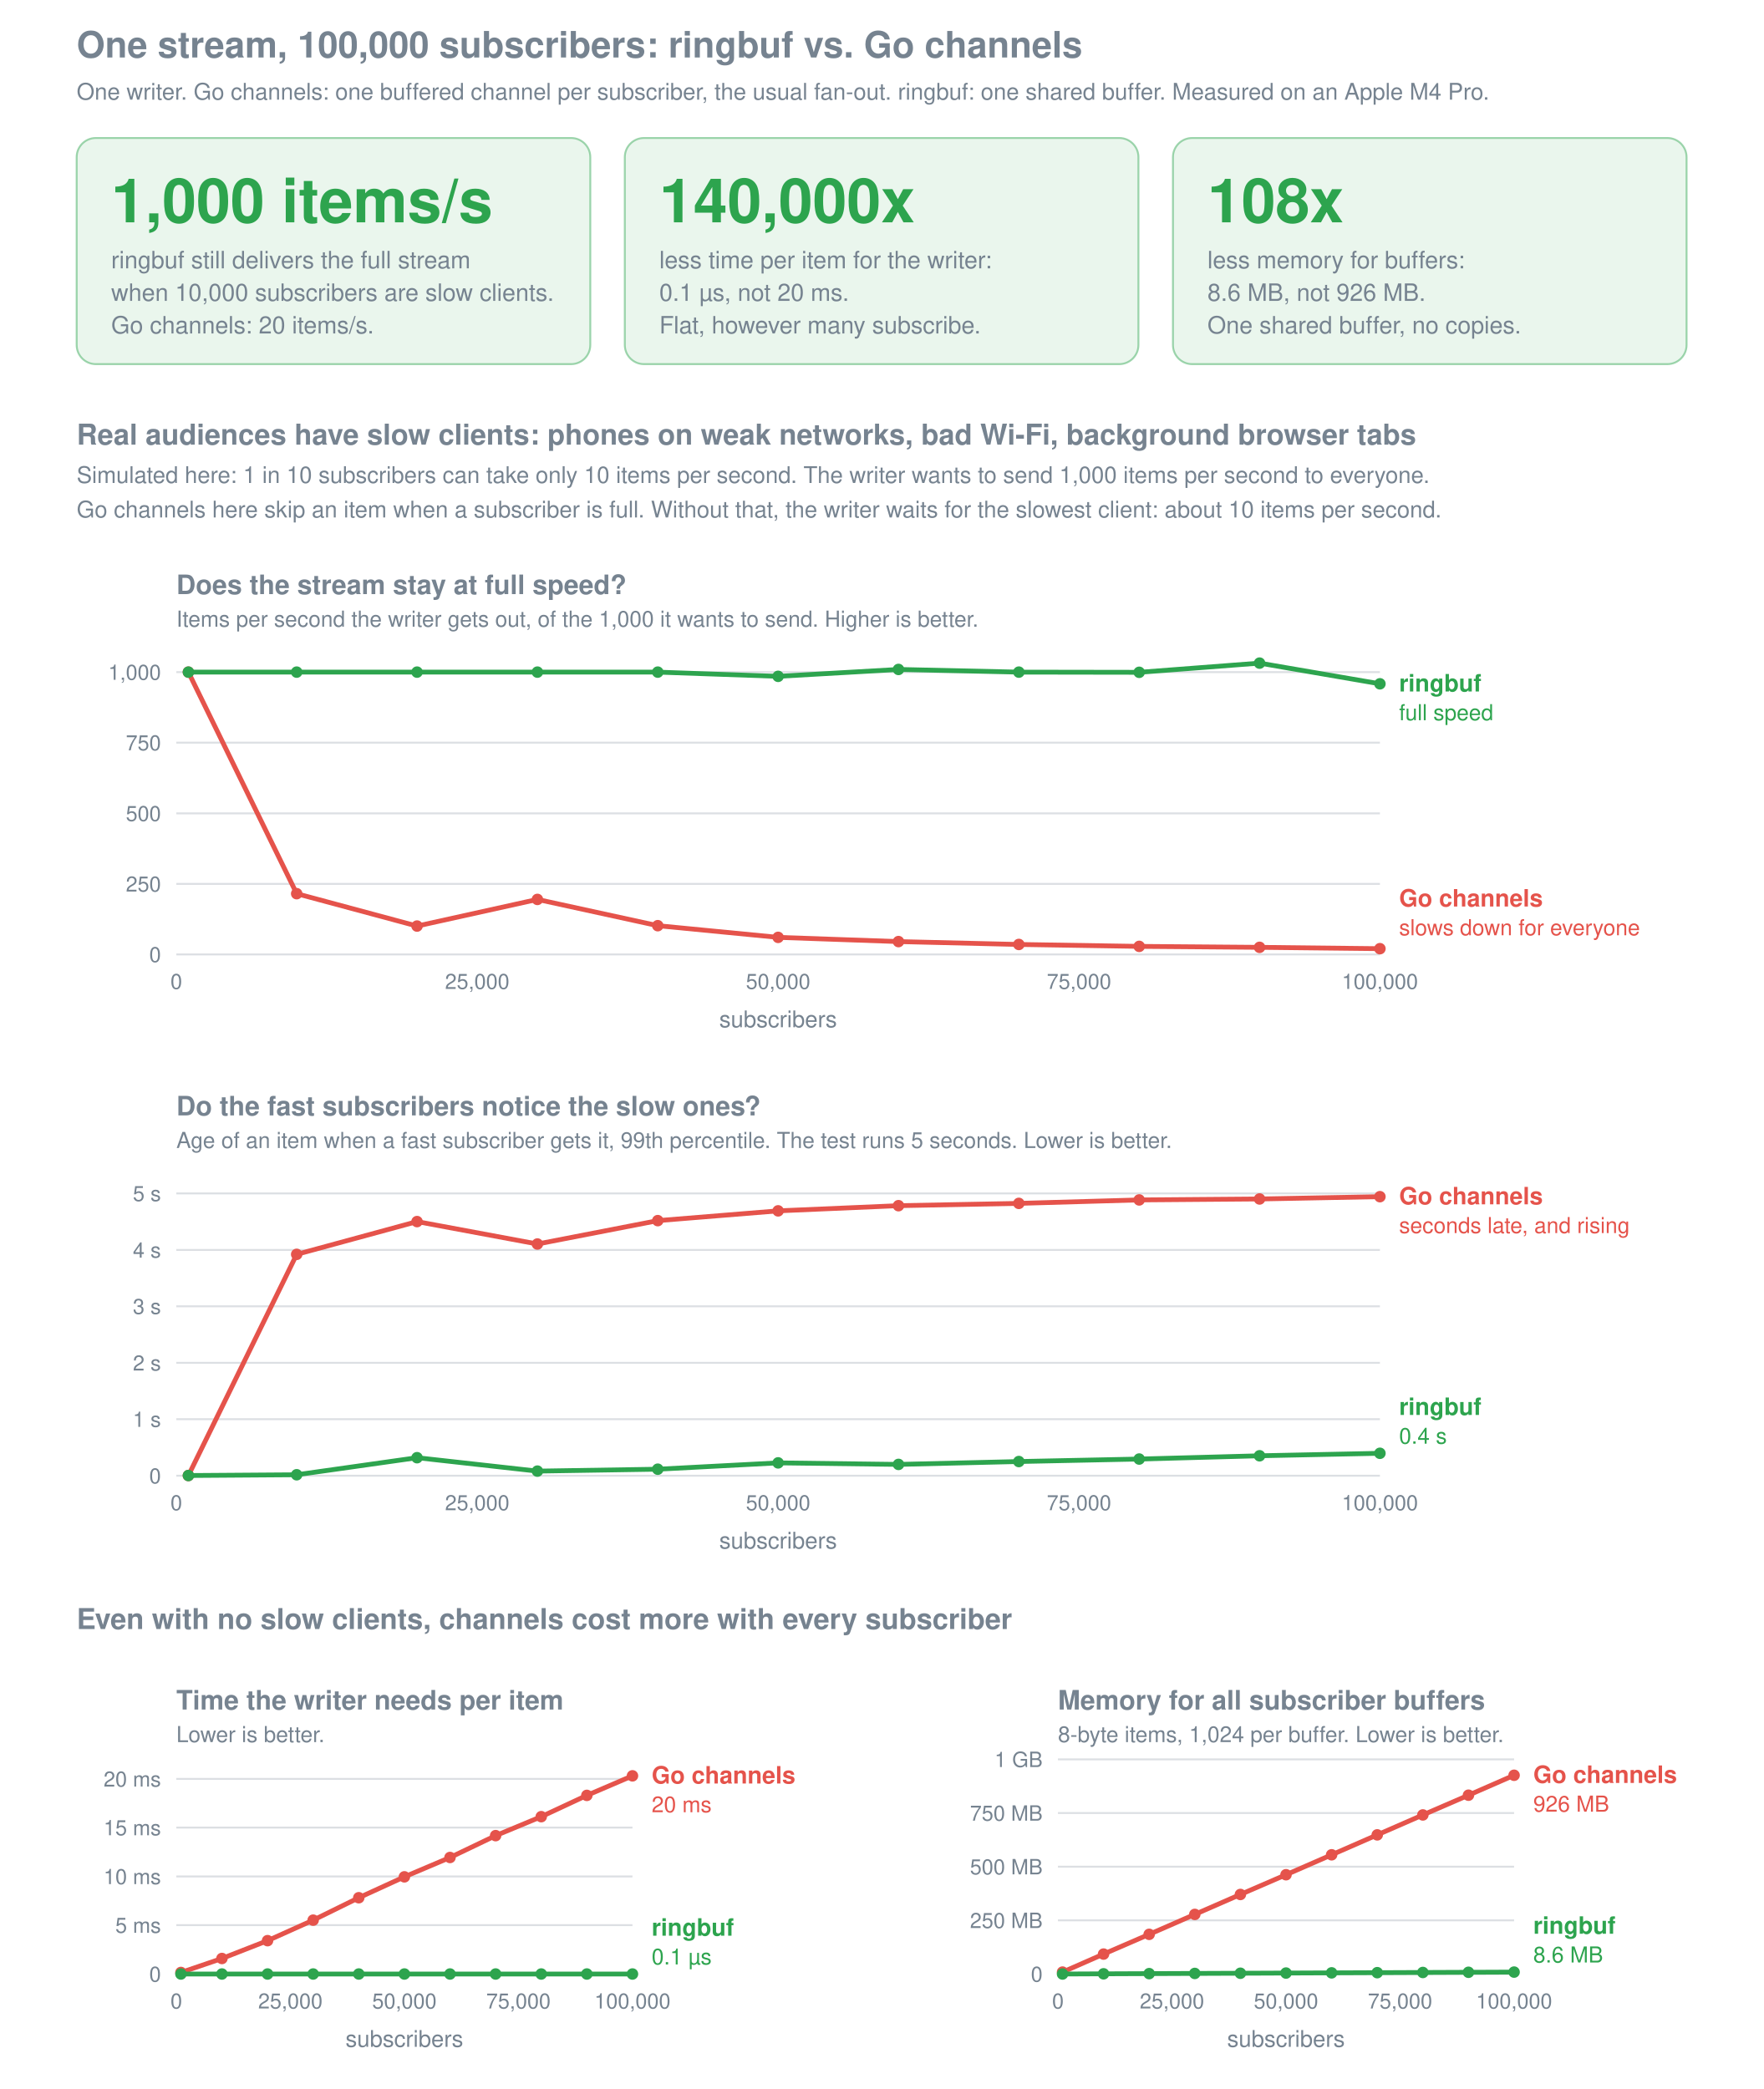
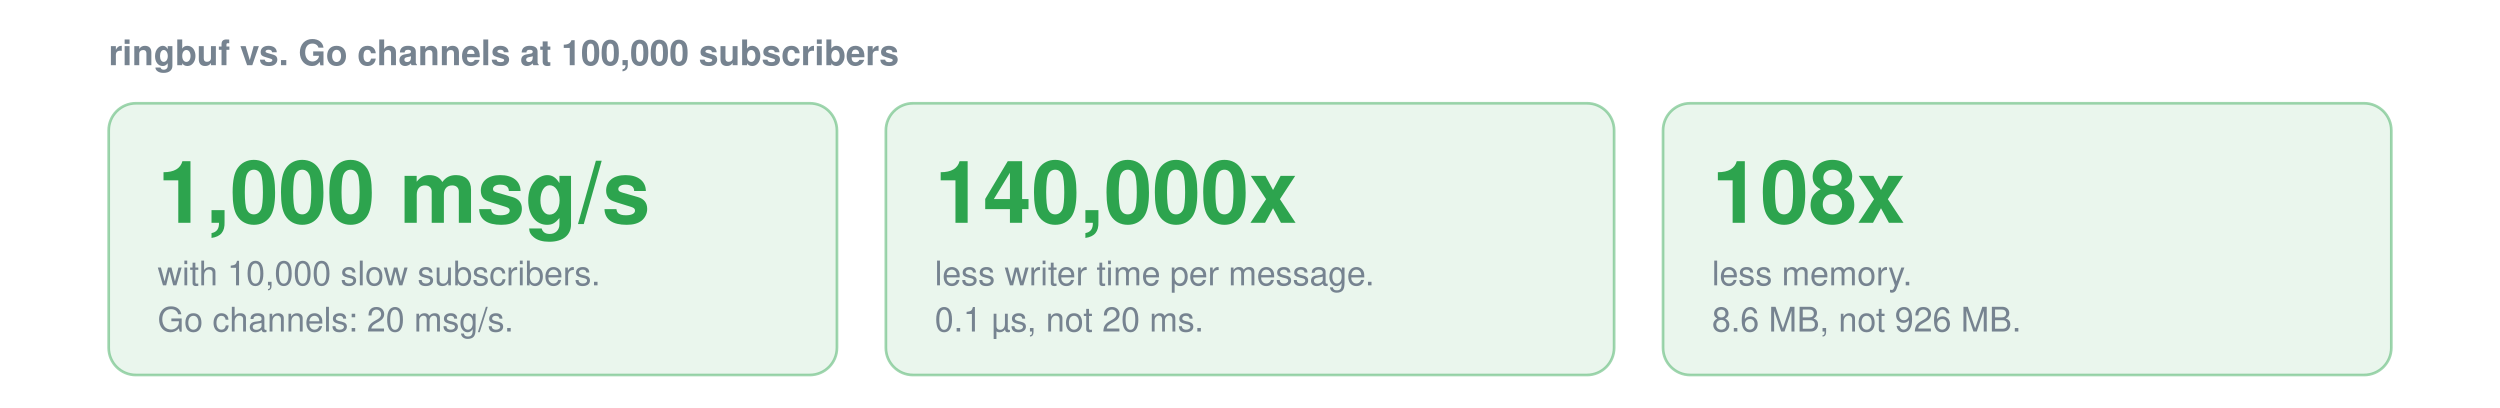
- <svg xmlns="http://www.w3.org/2000/svg" viewBox="0 0 920 1090" width="920" height="1090" font-family="-apple-system,BlinkMacSystemFont,Segoe UI,Helvetica,Arial,sans-serif" role="img" aria-label="One writer streaming to 100,000 subscribers, 1 in 10 of them slow clients. ringbuf keeps publishing 1,000 items per second and Go channels drop to about 20. ringbuf needs 140,000 times less writer time and 108 times less memory.">
-   <text x="40.0" y="30.0" font-size="19" font-weight="700" fill="#768390">One stream, 100,000 subscribers: ringbuf vs. Go channels</text>
-   <text x="40.0" y="52.0" font-size="12" fill="#768390">One writer. Go channels: one buffered channel per subscriber, the usual fan-out. ringbuf: one shared buffer. Measured on an Apple M4 Pro.</text>
-   <rect x="40" y="72" width="268" height="118" rx="10" fill="#2da44e" fill-opacity="0.10" stroke="#2da44e" stroke-opacity="0.45" />
-   <text x="58.0" y="116.0" font-size="32" font-weight="700" fill="#2da44e">1,000 items/s</text>
-   <text x="58.0" y="140.0" font-size="12.5" fill="#768390">ringbuf still delivers the full stream</text>
-   <text x="58.0" y="157.0" font-size="12.5" fill="#768390">when 10,000 subscribers are slow clients.</text>
-   <text x="58.0" y="174.0" font-size="12.5" fill="#768390">Go channels: 20 items/s.</text>
-   <rect x="326" y="72" width="268" height="118" rx="10" fill="#2da44e" fill-opacity="0.10" stroke="#2da44e" stroke-opacity="0.45" />
-   <text x="344.0" y="116.0" font-size="32" font-weight="700" fill="#2da44e">140,000x</text>
-   <text x="344.0" y="140.0" font-size="12.5" fill="#768390">less time per item for the writer:</text>
-   <text x="344.0" y="157.0" font-size="12.5" fill="#768390">0.1 µs, not 20 ms.</text>
-   <text x="344.0" y="174.0" font-size="12.5" fill="#768390">Flat, however many subscribe.</text>
-   <rect x="612" y="72" width="268" height="118" rx="10" fill="#2da44e" fill-opacity="0.10" stroke="#2da44e" stroke-opacity="0.45" />
-   <text x="630.0" y="116.0" font-size="32" font-weight="700" fill="#2da44e">108x</text>
-   <text x="630.0" y="140.0" font-size="12.5" fill="#768390">less memory for buffers:</text>
-   <text x="630.0" y="157.0" font-size="12.5" fill="#768390">8.6 MB, not 926 MB.</text>
-   <text x="630.0" y="174.0" font-size="12.5" fill="#768390">One shared buffer, no copies.</text>
-   <text x="40.0" y="232.0" font-size="15" font-weight="700" fill="#768390">Real audiences have slow clients: phones on weak networks, bad Wi-Fi, background browser tabs</text>
-   <text x="40.0" y="252.0" font-size="12" fill="#768390">Simulated here: 1 in 10 subscribers can take only 10 items per second. The writer wants to send 1,000 items per second to everyone.</text>
-   <text x="40.0" y="270.0" font-size="12" fill="#768390">Go channels here skip an item when a subscriber is full. Without that, the writer waits for the slowest client: about 10 items per second.</text>
-   <text x="92.0" y="310.0" font-size="14" font-weight="600" fill="#768390">Does the stream stay at full speed?</text>
-   <text x="92.0" y="327.0" font-size="11.5" fill="#768390">Items per second the writer gets out, of the 1,000 it wants to send. Higher is better.</text>
-   <line x1="92" y1="498.0" x2="720" y2="498.0" stroke="#768390" stroke-opacity="0.25" />
-   <text x="84.0" y="502.0" font-size="11" text-anchor="end" fill="#768390">0</text>
-   <line x1="92" y1="461.2" x2="720" y2="461.2" stroke="#768390" stroke-opacity="0.25" />
-   <text x="84.0" y="465.2" font-size="11" text-anchor="end" fill="#768390">250</text>
-   <line x1="92" y1="424.4" x2="720" y2="424.4" stroke="#768390" stroke-opacity="0.25" />
-   <text x="84.0" y="428.4" font-size="11" text-anchor="end" fill="#768390">500</text>
-   <line x1="92" y1="387.5" x2="720" y2="387.5" stroke="#768390" stroke-opacity="0.25" />
-   <text x="84.0" y="391.5" font-size="11" text-anchor="end" fill="#768390">750</text>
-   <line x1="92" y1="350.7" x2="720" y2="350.7" stroke="#768390" stroke-opacity="0.25" />
-   <text x="84.0" y="354.7" font-size="11" text-anchor="end" fill="#768390">1,000</text>
-   <text x="92.0" y="516.0" font-size="11" text-anchor="middle" fill="#768390">0</text>
-   <text x="249.0" y="516.0" font-size="11" text-anchor="middle" fill="#768390">25,000</text>
-   <text x="406.0" y="516.0" font-size="11" text-anchor="middle" fill="#768390">50,000</text>
-   <text x="563.0" y="516.0" font-size="11" text-anchor="middle" fill="#768390">75,000</text>
-   <text x="720.0" y="516.0" font-size="11" text-anchor="middle" fill="#768390">100,000</text>
-   <text x="406.0" y="536.0" font-size="12" text-anchor="middle" fill="#768390">subscribers</text>
-   <polyline points="98.3,350.7 154.8,466.3 217.6,483.2 280.4,469.3 343.2,483.0 406.0,489.1 468.8,491.3 531.6,492.8 594.4,493.8 657.2,494.3 720.0,495.0" fill="none" stroke="#e5534b" stroke-width="2.5" stroke-linejoin="round" stroke-linecap="round" />
-   <circle cx="98.3" cy="350.7" r="3" fill="#e5534b" />
-   <circle cx="154.8" cy="466.3" r="3" fill="#e5534b" />
-   <circle cx="217.6" cy="483.2" r="3" fill="#e5534b" />
-   <circle cx="280.4" cy="469.3" r="3" fill="#e5534b" />
-   <circle cx="343.2" cy="483.0" r="3" fill="#e5534b" />
-   <circle cx="406.0" cy="489.1" r="3" fill="#e5534b" />
-   <circle cx="468.8" cy="491.3" r="3" fill="#e5534b" />
-   <circle cx="531.6" cy="492.8" r="3" fill="#e5534b" />
-   <circle cx="594.4" cy="493.8" r="3" fill="#e5534b" />
-   <circle cx="657.2" cy="494.3" r="3" fill="#e5534b" />
-   <circle cx="720.0" cy="495.0" r="3" fill="#e5534b" />
-   <text x="730.0" y="473.0" font-size="12.5" font-weight="600" fill="#e5534b">Go channels</text>
-   <text x="730.0" y="488.0" font-size="11.5" fill="#e5534b">slows down for everyone</text>
-   <polyline points="98.3,350.7 154.8,350.7 217.6,350.7 280.4,350.7 343.2,350.7 406.0,352.9 468.8,349.3 531.6,350.7 594.4,350.8 657.2,346.0 720.0,356.8" fill="none" stroke="#2da44e" stroke-width="2.5" stroke-linejoin="round" stroke-linecap="round" />
-   <circle cx="98.3" cy="350.7" r="3" fill="#2da44e" />
-   <circle cx="154.8" cy="350.7" r="3" fill="#2da44e" />
-   <circle cx="217.6" cy="350.7" r="3" fill="#2da44e" />
-   <circle cx="280.4" cy="350.7" r="3" fill="#2da44e" />
-   <circle cx="343.2" cy="350.7" r="3" fill="#2da44e" />
-   <circle cx="406.0" cy="352.9" r="3" fill="#2da44e" />
-   <circle cx="468.8" cy="349.3" r="3" fill="#2da44e" />
-   <circle cx="531.6" cy="350.7" r="3" fill="#2da44e" />
-   <circle cx="594.4" cy="350.8" r="3" fill="#2da44e" />
-   <circle cx="657.2" cy="346.0" r="3" fill="#2da44e" />
-   <circle cx="720.0" cy="356.8" r="3" fill="#2da44e" />
-   <text x="730.0" y="360.8" font-size="12.5" font-weight="600" fill="#2da44e">ringbuf</text>
-   <text x="730.0" y="375.8" font-size="11.5" fill="#2da44e">full speed</text>
-   <text x="92.0" y="582.0" font-size="14" font-weight="600" fill="#768390">Do the fast subscribers notice the slow ones?</text>
-   <text x="92.0" y="599.0" font-size="11.5" fill="#768390">Age of an item when a fast subscriber gets it, 99th percentile. The test runs 5 seconds. Lower is better.</text>
-   <line x1="92" y1="770.0" x2="720" y2="770.0" stroke="#768390" stroke-opacity="0.25" />
-   <text x="84.0" y="774.0" font-size="11" text-anchor="end" fill="#768390">0</text>
-   <line x1="92" y1="740.5" x2="720" y2="740.5" stroke="#768390" stroke-opacity="0.25" />
-   <text x="84.0" y="744.5" font-size="11" text-anchor="end" fill="#768390">1 s</text>
-   <line x1="92" y1="711.1" x2="720" y2="711.1" stroke="#768390" stroke-opacity="0.25" />
-   <text x="84.0" y="715.1" font-size="11" text-anchor="end" fill="#768390">2 s</text>
-   <line x1="92" y1="681.6" x2="720" y2="681.6" stroke="#768390" stroke-opacity="0.25" />
-   <text x="84.0" y="685.6" font-size="11" text-anchor="end" fill="#768390">3 s</text>
-   <line x1="92" y1="652.2" x2="720" y2="652.2" stroke="#768390" stroke-opacity="0.25" />
-   <text x="84.0" y="656.2" font-size="11" text-anchor="end" fill="#768390">4 s</text>
-   <line x1="92" y1="622.7" x2="720" y2="622.7" stroke="#768390" stroke-opacity="0.25" />
-   <text x="84.0" y="626.7" font-size="11" text-anchor="end" fill="#768390">5 s</text>
-   <text x="92.0" y="788.0" font-size="11" text-anchor="middle" fill="#768390">0</text>
-   <text x="249.0" y="788.0" font-size="11" text-anchor="middle" fill="#768390">25,000</text>
-   <text x="406.0" y="788.0" font-size="11" text-anchor="middle" fill="#768390">50,000</text>
-   <text x="563.0" y="788.0" font-size="11" text-anchor="middle" fill="#768390">75,000</text>
-   <text x="720.0" y="788.0" font-size="11" text-anchor="middle" fill="#768390">100,000</text>
-   <text x="406.0" y="808.0" font-size="12" text-anchor="middle" fill="#768390">subscribers</text>
-   <polyline points="98.3,769.9 154.8,654.5 217.6,637.4 280.4,649.1 343.2,636.9 406.0,631.8 468.8,629.1 531.6,627.9 594.4,626.1 657.2,625.6 720.0,624.4" fill="none" stroke="#e5534b" stroke-width="2.5" stroke-linejoin="round" stroke-linecap="round" />
-   <circle cx="98.3" cy="769.9" r="3" fill="#e5534b" />
-   <circle cx="154.8" cy="654.5" r="3" fill="#e5534b" />
-   <circle cx="217.6" cy="637.4" r="3" fill="#e5534b" />
-   <circle cx="280.4" cy="649.1" r="3" fill="#e5534b" />
-   <circle cx="343.2" cy="636.9" r="3" fill="#e5534b" />
-   <circle cx="406.0" cy="631.8" r="3" fill="#e5534b" />
-   <circle cx="468.8" cy="629.1" r="3" fill="#e5534b" />
-   <circle cx="531.6" cy="627.9" r="3" fill="#e5534b" />
-   <circle cx="594.4" cy="626.1" r="3" fill="#e5534b" />
-   <circle cx="657.2" cy="625.6" r="3" fill="#e5534b" />
-   <circle cx="720.0" cy="624.4" r="3" fill="#e5534b" />
-   <text x="730.0" y="628.4" font-size="12.5" font-weight="600" fill="#e5534b">Go channels</text>
-   <text x="730.0" y="643.4" font-size="11.5" fill="#e5534b">seconds late, and rising</text>
-   <polyline points="98.3,769.9 154.8,769.5 217.6,760.6 280.4,767.6 343.2,766.6 406.0,763.3 468.8,764.1 531.6,762.6 594.4,761.3 657.2,759.6 720.0,758.3" fill="none" stroke="#2da44e" stroke-width="2.5" stroke-linejoin="round" stroke-linecap="round" />
-   <circle cx="98.3" cy="769.9" r="3" fill="#2da44e" />
-   <circle cx="154.8" cy="769.5" r="3" fill="#2da44e" />
-   <circle cx="217.6" cy="760.6" r="3" fill="#2da44e" />
-   <circle cx="280.4" cy="767.6" r="3" fill="#2da44e" />
-   <circle cx="343.2" cy="766.6" r="3" fill="#2da44e" />
-   <circle cx="406.0" cy="763.3" r="3" fill="#2da44e" />
-   <circle cx="468.8" cy="764.1" r="3" fill="#2da44e" />
-   <circle cx="531.6" cy="762.6" r="3" fill="#2da44e" />
-   <circle cx="594.4" cy="761.3" r="3" fill="#2da44e" />
-   <circle cx="657.2" cy="759.6" r="3" fill="#2da44e" />
-   <circle cx="720.0" cy="758.3" r="3" fill="#2da44e" />
-   <text x="730.0" y="738.3" font-size="12.5" font-weight="600" fill="#2da44e">ringbuf</text>
-   <text x="730.0" y="753.3" font-size="11.5" fill="#2da44e">0.4 s</text>
-   <text x="40.0" y="850.0" font-size="15" font-weight="700" fill="#768390">Even with no slow clients, channels cost more with every subscriber</text>
-   <text x="92.0" y="892.0" font-size="14" font-weight="600" fill="#768390">Time the writer needs per item</text>
-   <text x="92.0" y="909.0" font-size="11.5" fill="#768390">Lower is better.</text>
-   <line x1="92" y1="1030.0" x2="330" y2="1030.0" stroke="#768390" stroke-opacity="0.25" />
-   <text x="84.0" y="1034.0" font-size="11" text-anchor="end" fill="#768390">0</text>
-   <line x1="92" y1="1004.5" x2="330" y2="1004.5" stroke="#768390" stroke-opacity="0.25" />
-   <text x="84.0" y="1008.5" font-size="11" text-anchor="end" fill="#768390">5 ms</text>
-   <line x1="92" y1="979.1" x2="330" y2="979.1" stroke="#768390" stroke-opacity="0.25" />
-   <text x="84.0" y="983.1" font-size="11" text-anchor="end" fill="#768390">10 ms</text>
-   <line x1="92" y1="953.6" x2="330" y2="953.6" stroke="#768390" stroke-opacity="0.25" />
-   <text x="84.0" y="957.6" font-size="11" text-anchor="end" fill="#768390">15 ms</text>
-   <line x1="92" y1="928.2" x2="330" y2="928.2" stroke="#768390" stroke-opacity="0.25" />
-   <text x="84.0" y="932.2" font-size="11" text-anchor="end" fill="#768390">20 ms</text>
-   <text x="92.0" y="1048.0" font-size="11" text-anchor="middle" fill="#768390">0</text>
-   <text x="151.5" y="1048.0" font-size="11" text-anchor="middle" fill="#768390">25,000</text>
-   <text x="211.0" y="1048.0" font-size="11" text-anchor="middle" fill="#768390">50,000</text>
-   <text x="270.5" y="1048.0" font-size="11" text-anchor="middle" fill="#768390">75,000</text>
-   <text x="330.0" y="1048.0" font-size="11" text-anchor="middle" fill="#768390">100,000</text>
-   <text x="211.0" y="1068.0" font-size="12" text-anchor="middle" fill="#768390">subscribers</text>
-   <polyline points="94.4,1029.2 115.8,1021.9 139.6,1012.6 163.4,1001.9 187.2,990.2 211.0,979.3 234.8,969.2 258.6,957.8 282.4,947.9 306.2,936.8 330.0,926.6" fill="none" stroke="#e5534b" stroke-width="2.5" stroke-linejoin="round" stroke-linecap="round" />
-   <circle cx="94.4" cy="1029.2" r="3" fill="#e5534b" />
-   <circle cx="115.8" cy="1021.9" r="3" fill="#e5534b" />
-   <circle cx="139.6" cy="1012.6" r="3" fill="#e5534b" />
-   <circle cx="163.4" cy="1001.9" r="3" fill="#e5534b" />
-   <circle cx="187.2" cy="990.2" r="3" fill="#e5534b" />
-   <circle cx="211.0" cy="979.3" r="3" fill="#e5534b" />
-   <circle cx="234.8" cy="969.2" r="3" fill="#e5534b" />
-   <circle cx="258.6" cy="957.8" r="3" fill="#e5534b" />
-   <circle cx="282.4" cy="947.9" r="3" fill="#e5534b" />
-   <circle cx="306.2" cy="936.8" r="3" fill="#e5534b" />
-   <circle cx="330.0" cy="926.6" r="3" fill="#e5534b" />
-   <text x="340.0" y="930.6" font-size="12.5" font-weight="600" fill="#e5534b">Go channels</text>
-   <text x="340.0" y="945.6" font-size="11.5" fill="#e5534b">20 ms</text>
-   <polyline points="94.4,1030.0 115.8,1030.0 139.6,1030.0 163.4,1030.0 187.2,1030.0 211.0,1030.0 234.8,1030.0 258.6,1030.0 282.4,1030.0 306.2,1030.0 330.0,1030.0" fill="none" stroke="#2da44e" stroke-width="2.5" stroke-linejoin="round" stroke-linecap="round" />
-   <circle cx="94.4" cy="1030.0" r="3" fill="#2da44e" />
-   <circle cx="115.8" cy="1030.0" r="3" fill="#2da44e" />
-   <circle cx="139.6" cy="1030.0" r="3" fill="#2da44e" />
-   <circle cx="163.4" cy="1030.0" r="3" fill="#2da44e" />
-   <circle cx="187.2" cy="1030.0" r="3" fill="#2da44e" />
-   <circle cx="211.0" cy="1030.0" r="3" fill="#2da44e" />
-   <circle cx="234.8" cy="1030.0" r="3" fill="#2da44e" />
-   <circle cx="258.6" cy="1030.0" r="3" fill="#2da44e" />
-   <circle cx="282.4" cy="1030.0" r="3" fill="#2da44e" />
-   <circle cx="306.2" cy="1030.0" r="3" fill="#2da44e" />
-   <circle cx="330.0" cy="1030.0" r="3" fill="#2da44e" />
-   <text x="340.0" y="1010.0" font-size="12.5" font-weight="600" fill="#2da44e">ringbuf</text>
-   <text x="340.0" y="1025.0" font-size="11.5" fill="#2da44e">0.1 µs</text>
-   <text x="552.0" y="892.0" font-size="14" font-weight="600" fill="#768390">Memory for all subscriber buffers</text>
-   <text x="552.0" y="909.0" font-size="11.5" fill="#768390">8-byte items, 1,024 per buffer. Lower is better.</text>
-   <line x1="552" y1="1030.0" x2="790" y2="1030.0" stroke="#768390" stroke-opacity="0.25" />
-   <text x="544.0" y="1034.0" font-size="11" text-anchor="end" fill="#768390">0</text>
-   <line x1="552" y1="1002.0" x2="790" y2="1002.0" stroke="#768390" stroke-opacity="0.25" />
-   <text x="544.0" y="1006.0" font-size="11" text-anchor="end" fill="#768390">250 MB</text>
-   <line x1="552" y1="974.0" x2="790" y2="974.0" stroke="#768390" stroke-opacity="0.25" />
-   <text x="544.0" y="978.0" font-size="11" text-anchor="end" fill="#768390">500 MB</text>
-   <line x1="552" y1="946.0" x2="790" y2="946.0" stroke="#768390" stroke-opacity="0.25" />
-   <text x="544.0" y="950.0" font-size="11" text-anchor="end" fill="#768390">750 MB</text>
-   <line x1="552" y1="918.0" x2="790" y2="918.0" stroke="#768390" stroke-opacity="0.25" />
-   <text x="544.0" y="922.0" font-size="11" text-anchor="end" fill="#768390">1 GB</text>
-   <text x="552.0" y="1048.0" font-size="11" text-anchor="middle" fill="#768390">0</text>
-   <text x="611.5" y="1048.0" font-size="11" text-anchor="middle" fill="#768390">25,000</text>
-   <text x="671.0" y="1048.0" font-size="11" text-anchor="middle" fill="#768390">50,000</text>
-   <text x="730.5" y="1048.0" font-size="11" text-anchor="middle" fill="#768390">75,000</text>
-   <text x="790.0" y="1048.0" font-size="11" text-anchor="middle" fill="#768390">100,000</text>
-   <text x="671.0" y="1068.0" font-size="12" text-anchor="middle" fill="#768390">subscribers</text>
-   <polyline points="554.4,1029.0 575.8,1019.6 599.6,1009.3 623.4,998.9 647.2,988.5 671.0,978.2 694.8,967.8 718.6,957.4 742.4,947.0 766.2,936.7 790.0,926.3" fill="none" stroke="#e5534b" stroke-width="2.5" stroke-linejoin="round" stroke-linecap="round" />
-   <circle cx="554.4" cy="1029.0" r="3" fill="#e5534b" />
-   <circle cx="575.8" cy="1019.6" r="3" fill="#e5534b" />
-   <circle cx="599.6" cy="1009.3" r="3" fill="#e5534b" />
-   <circle cx="623.4" cy="998.9" r="3" fill="#e5534b" />
-   <circle cx="647.2" cy="988.5" r="3" fill="#e5534b" />
-   <circle cx="671.0" cy="978.2" r="3" fill="#e5534b" />
-   <circle cx="694.8" cy="967.8" r="3" fill="#e5534b" />
-   <circle cx="718.6" cy="957.4" r="3" fill="#e5534b" />
-   <circle cx="742.4" cy="947.0" r="3" fill="#e5534b" />
-   <circle cx="766.2" cy="936.7" r="3" fill="#e5534b" />
-   <circle cx="790.0" cy="926.3" r="3" fill="#e5534b" />
-   <text x="800.0" y="930.3" font-size="12.5" font-weight="600" fill="#e5534b">Go channels</text>
-   <text x="800.0" y="945.3" font-size="11.5" fill="#e5534b">926 MB</text>
-   <polyline points="554.4,1030.0 575.8,1029.9 599.6,1029.8 623.4,1029.7 647.2,1029.6 671.0,1029.5 694.8,1029.4 718.6,1029.3 742.4,1029.2 766.2,1029.1 790.0,1029.0" fill="none" stroke="#2da44e" stroke-width="2.5" stroke-linejoin="round" stroke-linecap="round" />
-   <circle cx="554.4" cy="1030.0" r="3" fill="#2da44e" />
-   <circle cx="575.8" cy="1029.9" r="3" fill="#2da44e" />
-   <circle cx="599.6" cy="1029.8" r="3" fill="#2da44e" />
-   <circle cx="623.4" cy="1029.7" r="3" fill="#2da44e" />
-   <circle cx="647.2" cy="1029.6" r="3" fill="#2da44e" />
-   <circle cx="671.0" cy="1029.5" r="3" fill="#2da44e" />
-   <circle cx="694.8" cy="1029.4" r="3" fill="#2da44e" />
-   <circle cx="718.6" cy="1029.3" r="3" fill="#2da44e" />
-   <circle cx="742.4" cy="1029.2" r="3" fill="#2da44e" />
-   <circle cx="766.2" cy="1029.1" r="3" fill="#2da44e" />
-   <circle cx="790.0" cy="1029.0" r="3" fill="#2da44e" />
-   <text x="800.0" y="1009.0" font-size="12.5" font-weight="600" fill="#2da44e">ringbuf</text>
-   <text x="800.0" y="1024.0" font-size="11.5" fill="#2da44e">8.6 MB</text>
+ <svg xmlns="http://www.w3.org/2000/svg" viewBox="0 0 920 150" width="920" height="150" font-family="-apple-system,BlinkMacSystemFont,Segoe UI,Helvetica,Arial,sans-serif" role="img" aria-label="ringbuf against Go channels at 100,000 subscribers: 1,000 messages per second where channels manage 20, 140,000 times less writer time, 108 times less memory.">
+   <text x="40.0" y="24.0" font-size="13" font-weight="600" fill="#768390">ringbuf vs. Go channels at 100,000 subscribers</text>
+   <rect x="40" y="38" width="268" height="100" rx="10" fill="#2da44e" fill-opacity="0.10" stroke="#2da44e" stroke-opacity="0.45" />
+   <text x="58.0" y="82.0" font-size="32" font-weight="700" fill="#2da44e">1,000 msg/s</text>
+   <text x="58.0" y="105.0" font-size="12.5" fill="#768390">with 10,000 slow subscribers.</text>
+   <text x="58.0" y="122.0" font-size="12.5" fill="#768390">Go channels: 20 msg/s.</text>
+   <rect x="326" y="38" width="268" height="100" rx="10" fill="#2da44e" fill-opacity="0.10" stroke="#2da44e" stroke-opacity="0.45" />
+   <text x="344.0" y="82.0" font-size="32" font-weight="700" fill="#2da44e">140,000x</text>
+   <text x="344.0" y="105.0" font-size="12.5" fill="#768390">less writer time per message.</text>
+   <text x="344.0" y="122.0" font-size="12.5" fill="#768390">0.1 µs, not 20 ms.</text>
+   <rect x="612" y="38" width="268" height="100" rx="10" fill="#2da44e" fill-opacity="0.10" stroke="#2da44e" stroke-opacity="0.45" />
+   <text x="630.0" y="82.0" font-size="32" font-weight="700" fill="#2da44e">108x</text>
+   <text x="630.0" y="105.0" font-size="12.5" fill="#768390">less memory.</text>
+   <text x="630.0" y="122.0" font-size="12.5" fill="#768390">8.6 MB, not 926 MB.</text>
</svg>
